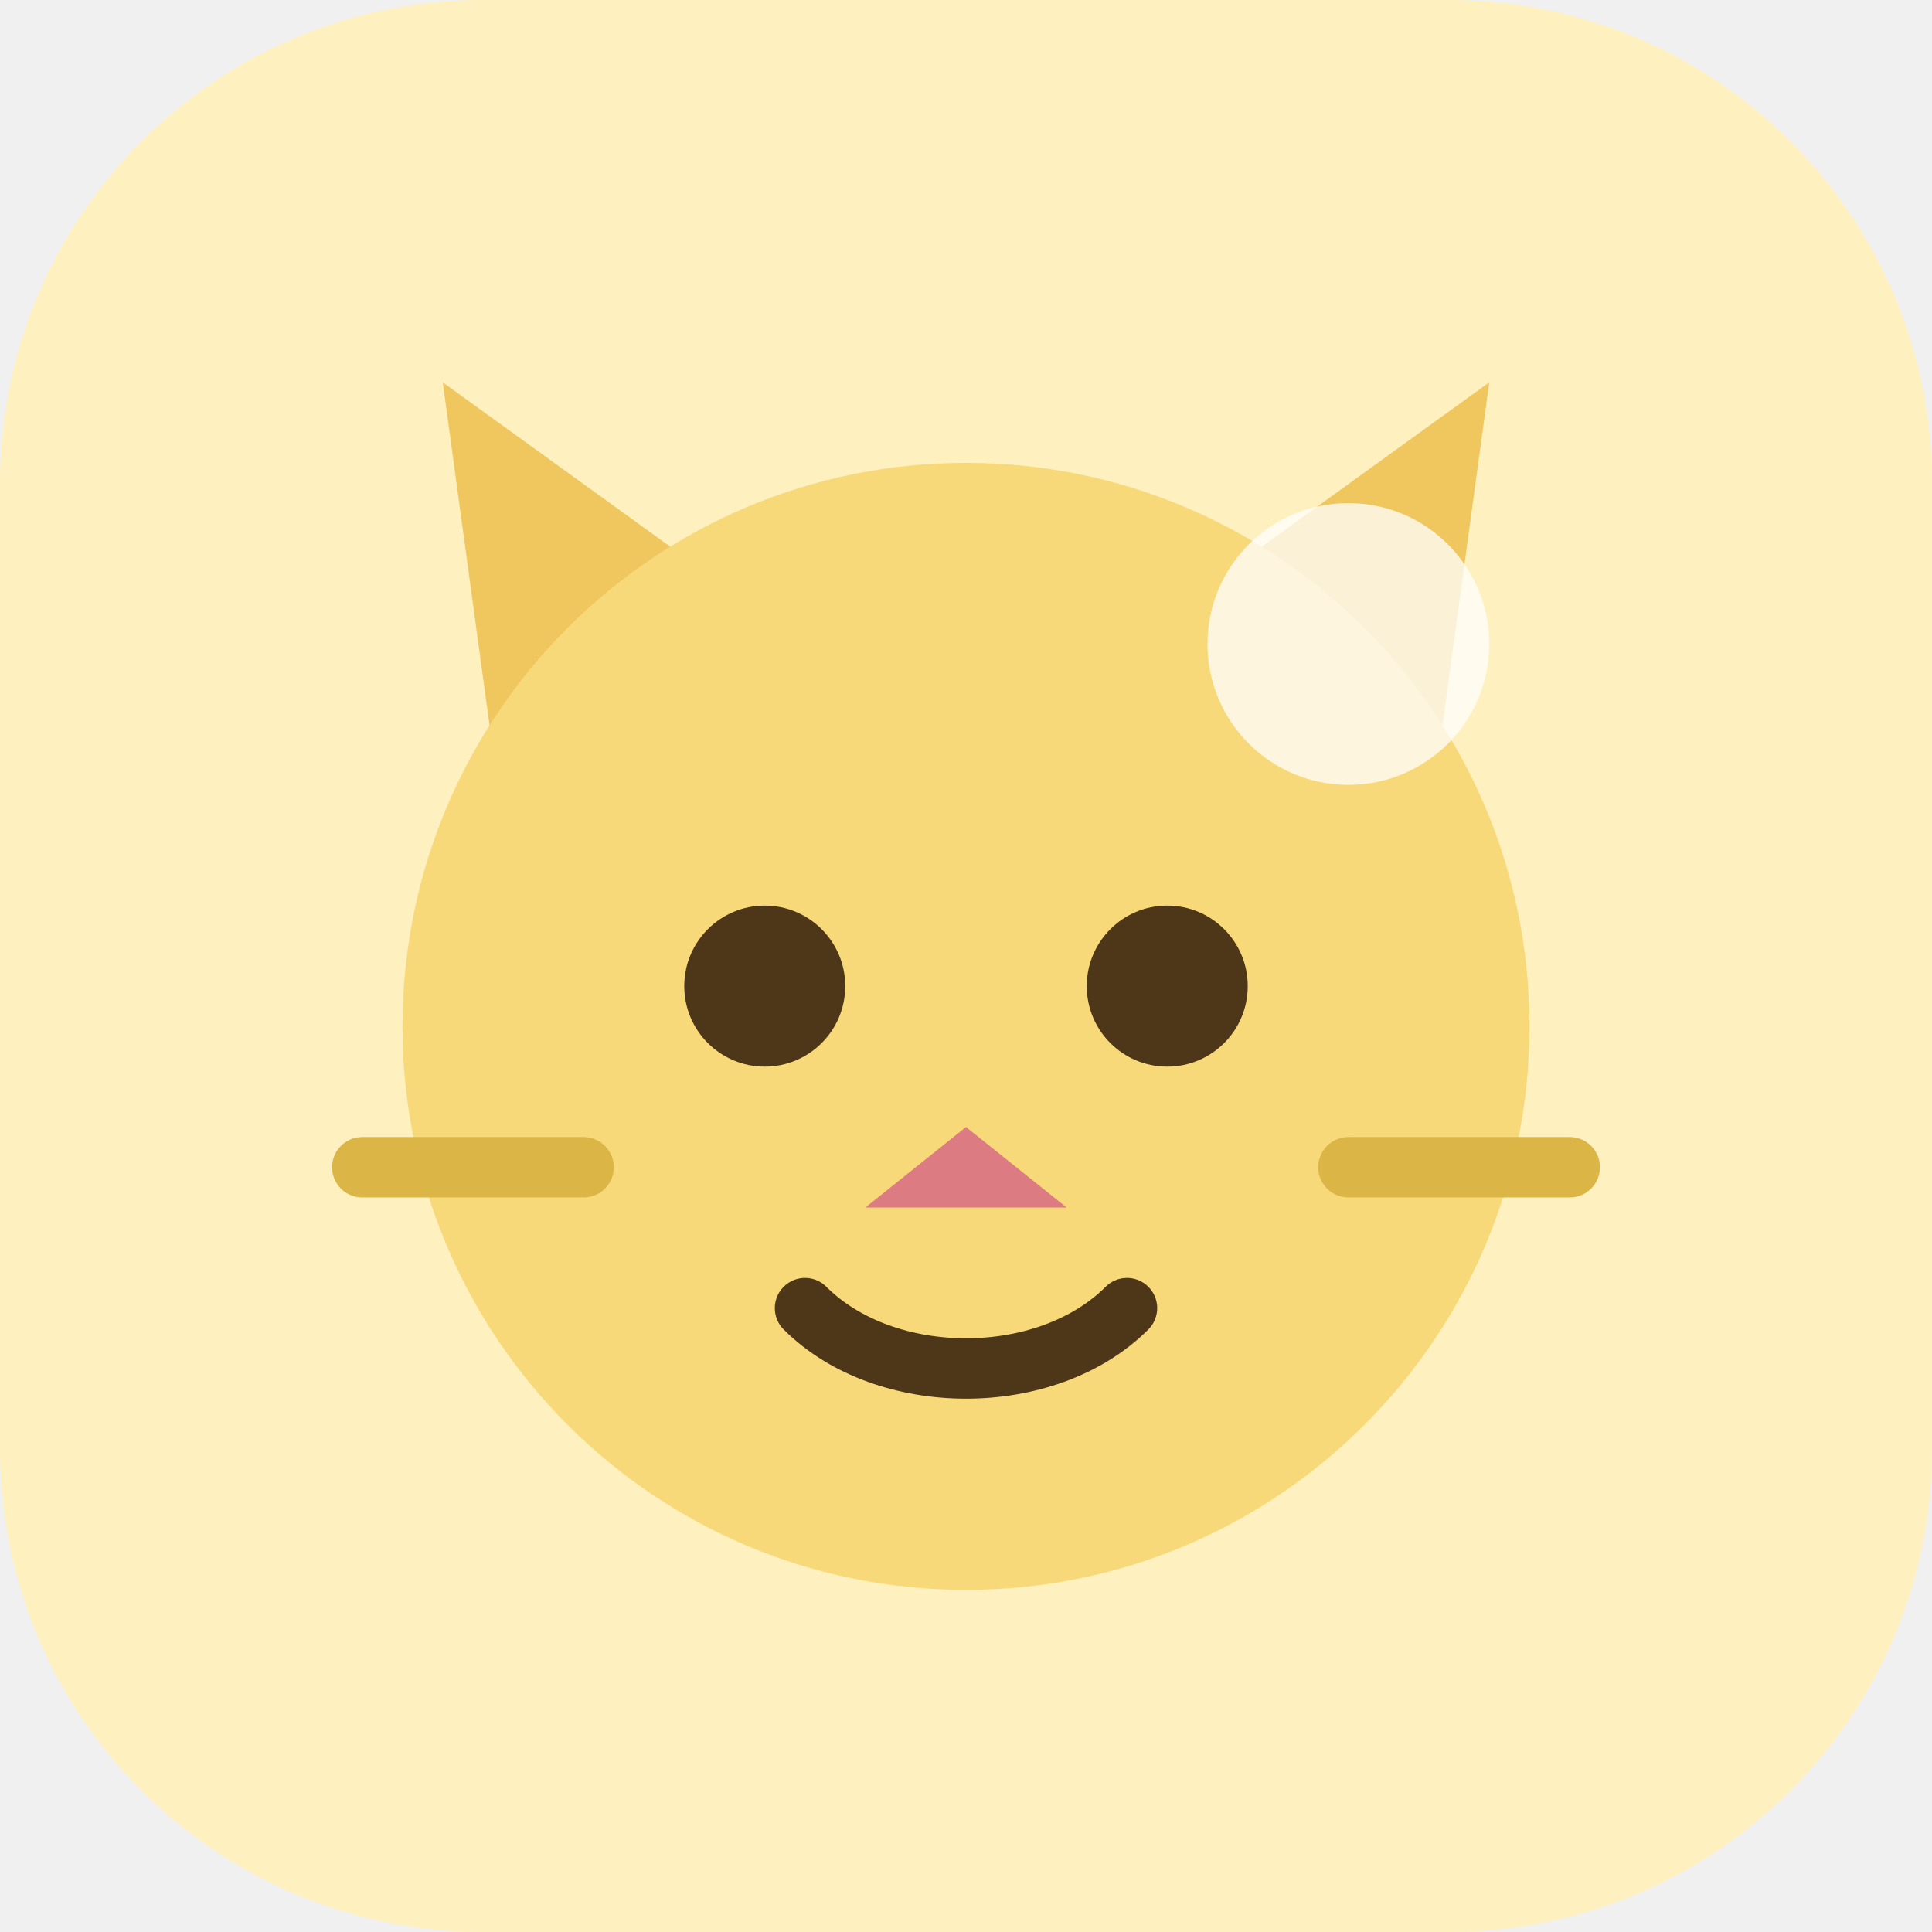
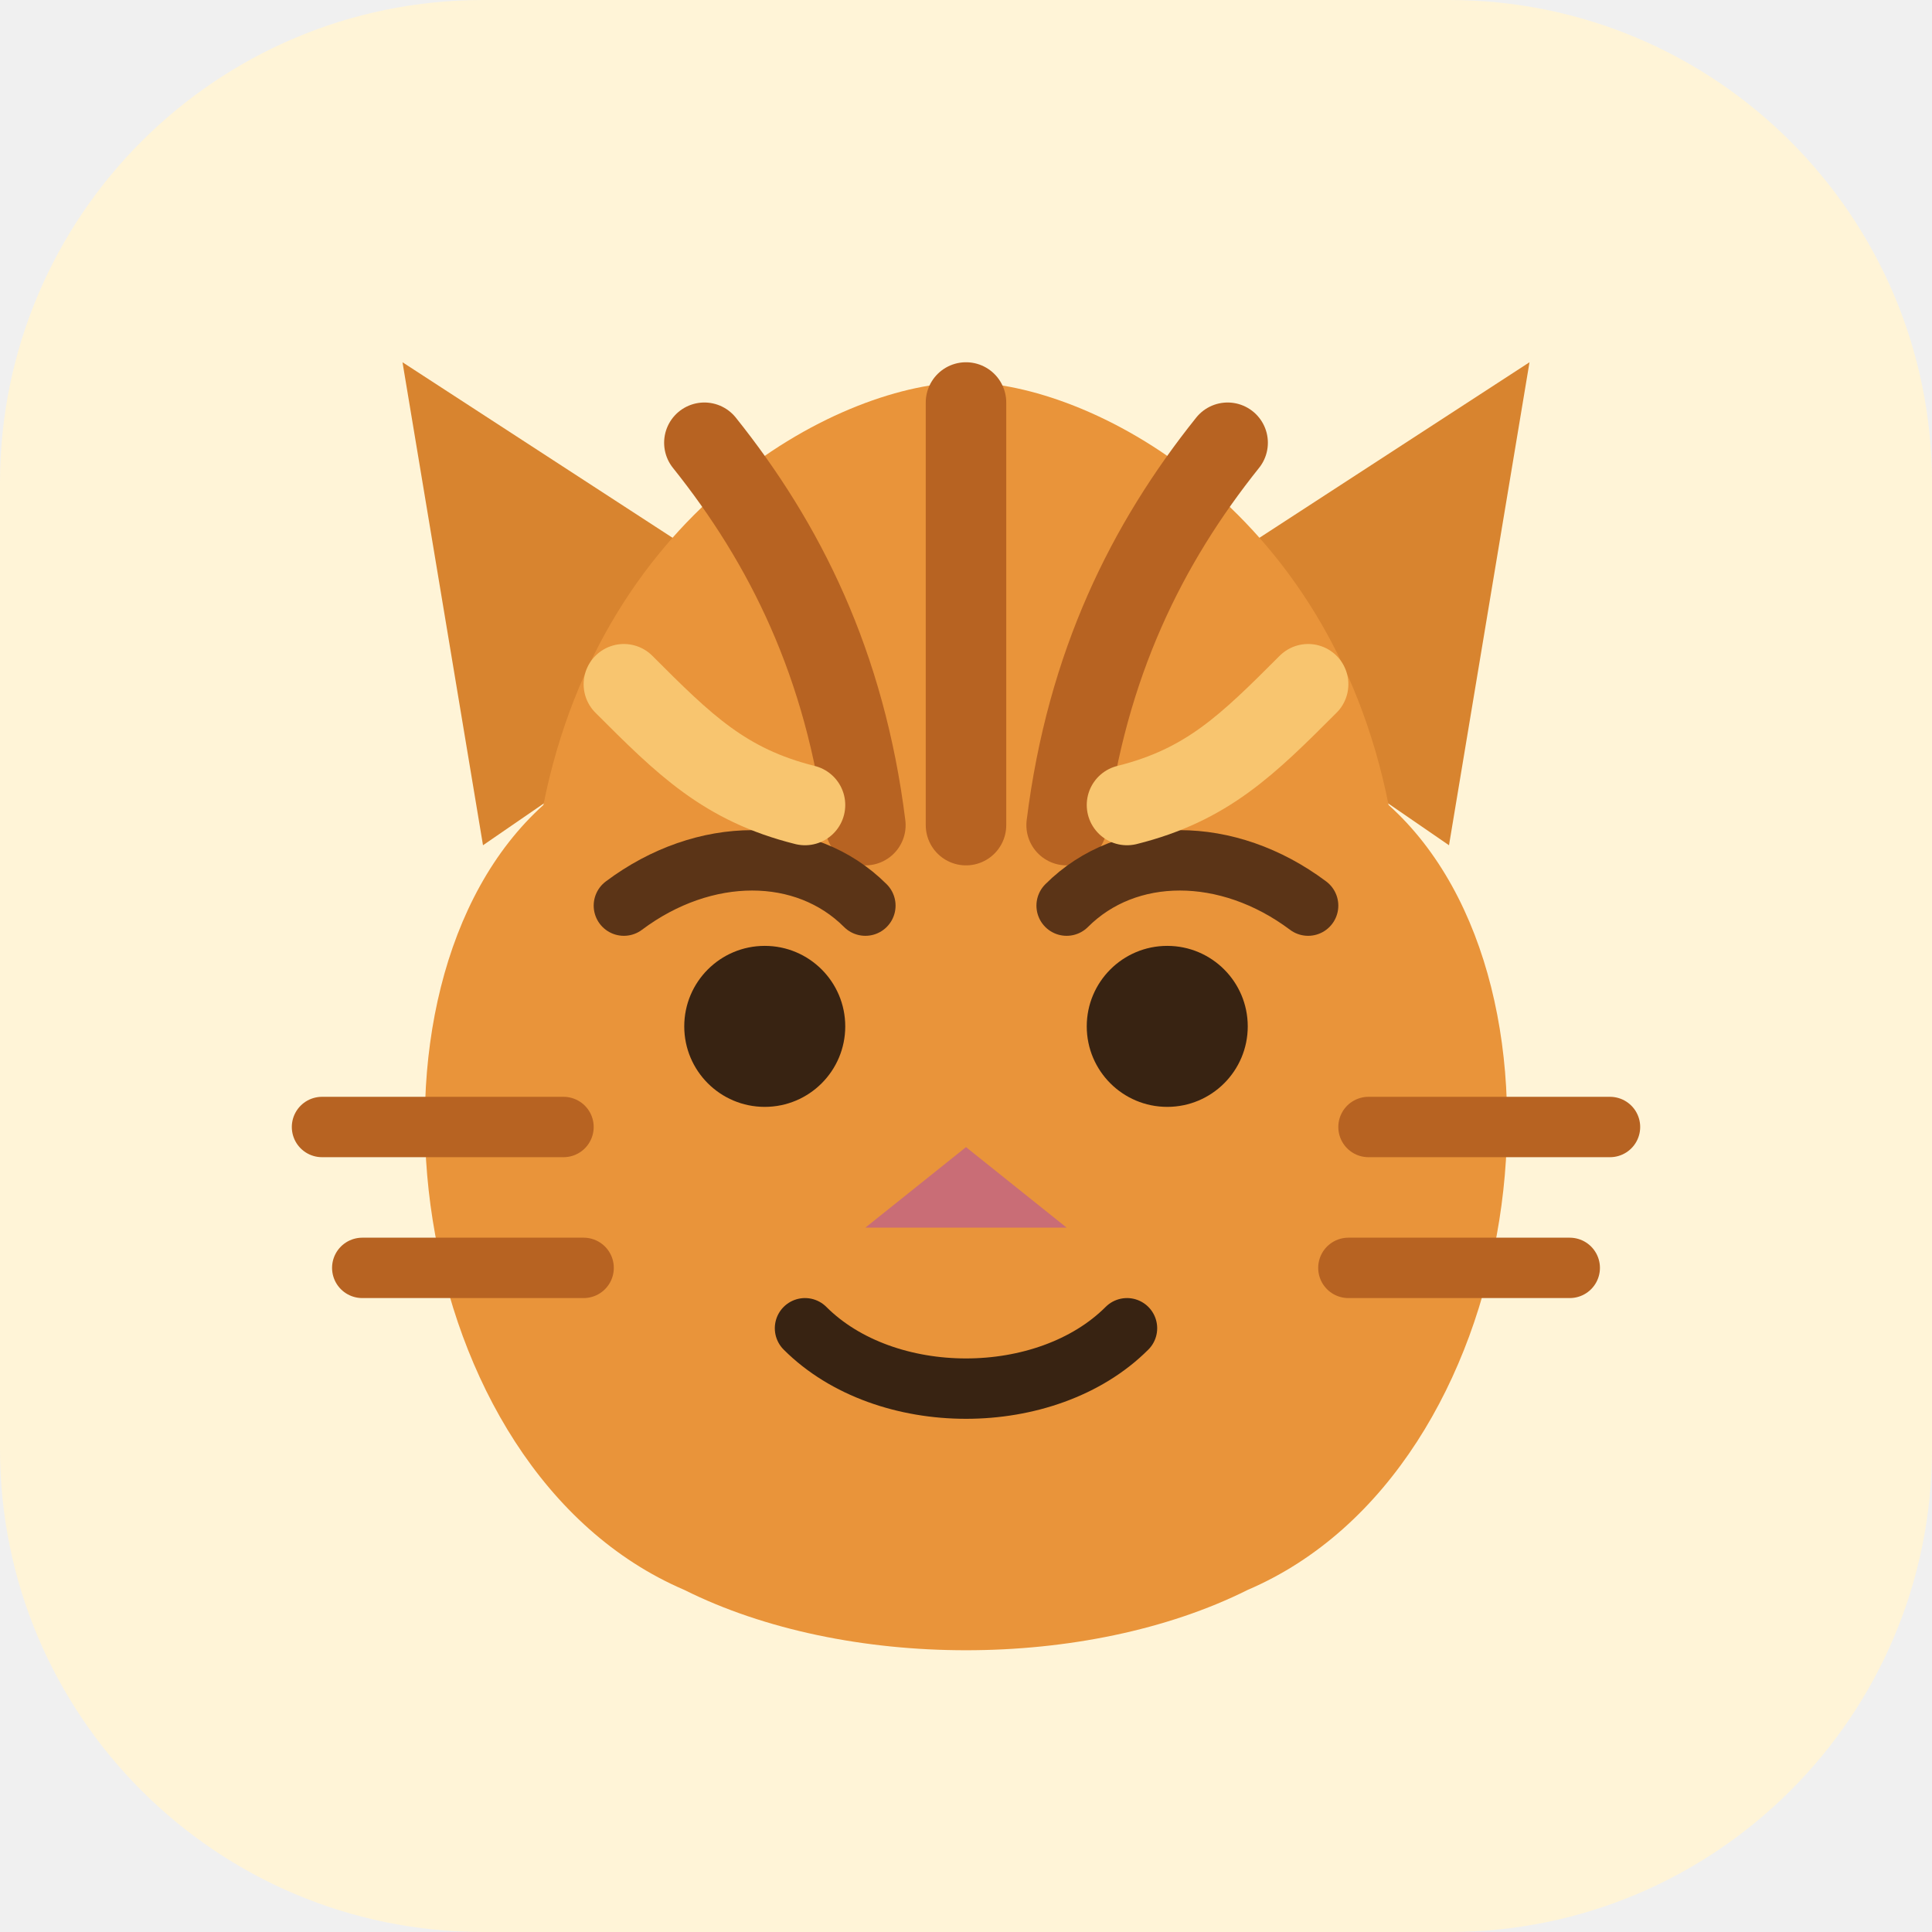
<svg xmlns="http://www.w3.org/2000/svg" width="96" height="96" viewBox="0 0 96 96" fill="none">
-   <rect width="96" height="96" rx="24" fill="#FFF0BF" />
-   <path d="M25 41L22 19L40 32L25 41Z" fill="#EFC75E" />
-   <path d="M71 41L74 19L56 32L71 41Z" fill="#EFC75E" />
-   <circle cx="48" cy="51" r="28" fill="#F8D979" />
-   <circle cx="38" cy="49" r="4" fill="#4D3718" />
-   <circle cx="58" cy="49" r="4" fill="#4D3718" />
-   <path d="M48 56L43 60H53L48 56Z" fill="#DD7B83" />
-   <path d="M40 65C44 69 52 69 56 65" stroke="#4D3718" stroke-width="3" stroke-linecap="round" />
-   <circle cx="67" cy="32" r="7" fill="#FFFFFF" opacity=".75" />
-   <path d="M29 58H18M67 58H78" stroke="#DBB646" stroke-width="3" stroke-linecap="round" />
+   <rect width="96" height="96" rx="24" fill="#FFF4D7" />
+   <path d="M24 42L20 18L40 31L24 42Z" fill="#D8842F" />
+   <path d="M72 42L76 18L56 31L72 42Z" fill="#D8842F" />
+   <path d="M27 40C30 25 42 19 48 19C54 19 66 25 69 40C79 49 76 73 62 79C54 83 42 83 34 79C20 73 17 49 27 40Z" fill="#E9943A" />
+   <path d="M35 22C39 27 42 33 43 41M48 20V41M61 22C57 27 54 33 53 41" stroke="#B76322" stroke-width="4" stroke-linecap="round" />
+   <path d="M31 45C35 42 40 42 43 45" stroke="#5B3417" stroke-width="3" stroke-linecap="round" />
+   <path d="M53 45C56 42 61 42 65 45" stroke="#5B3417" stroke-width="3" stroke-linecap="round" />
+   <circle cx="38" cy="51" r="4" fill="#382312" />
+   <circle cx="58" cy="51" r="4" fill="#382312" />
+   <path d="M48 57L43 61H53L48 57Z" fill="#C96D76" />
+   <path d="M40 66C44 70 52 70 56 66" stroke="#382312" stroke-width="3" stroke-linecap="round" />
+   <path d="M28 56H16M29 63H18M68 56H80M67 63H78" stroke="#B76322" stroke-width="3" stroke-linecap="round" />
+   <path d="M31 34C34 37 36 39 40 40M65 34C62 37 60 39 56 40" stroke="#F8C56F" stroke-width="4" stroke-linecap="round" />
</svg>
